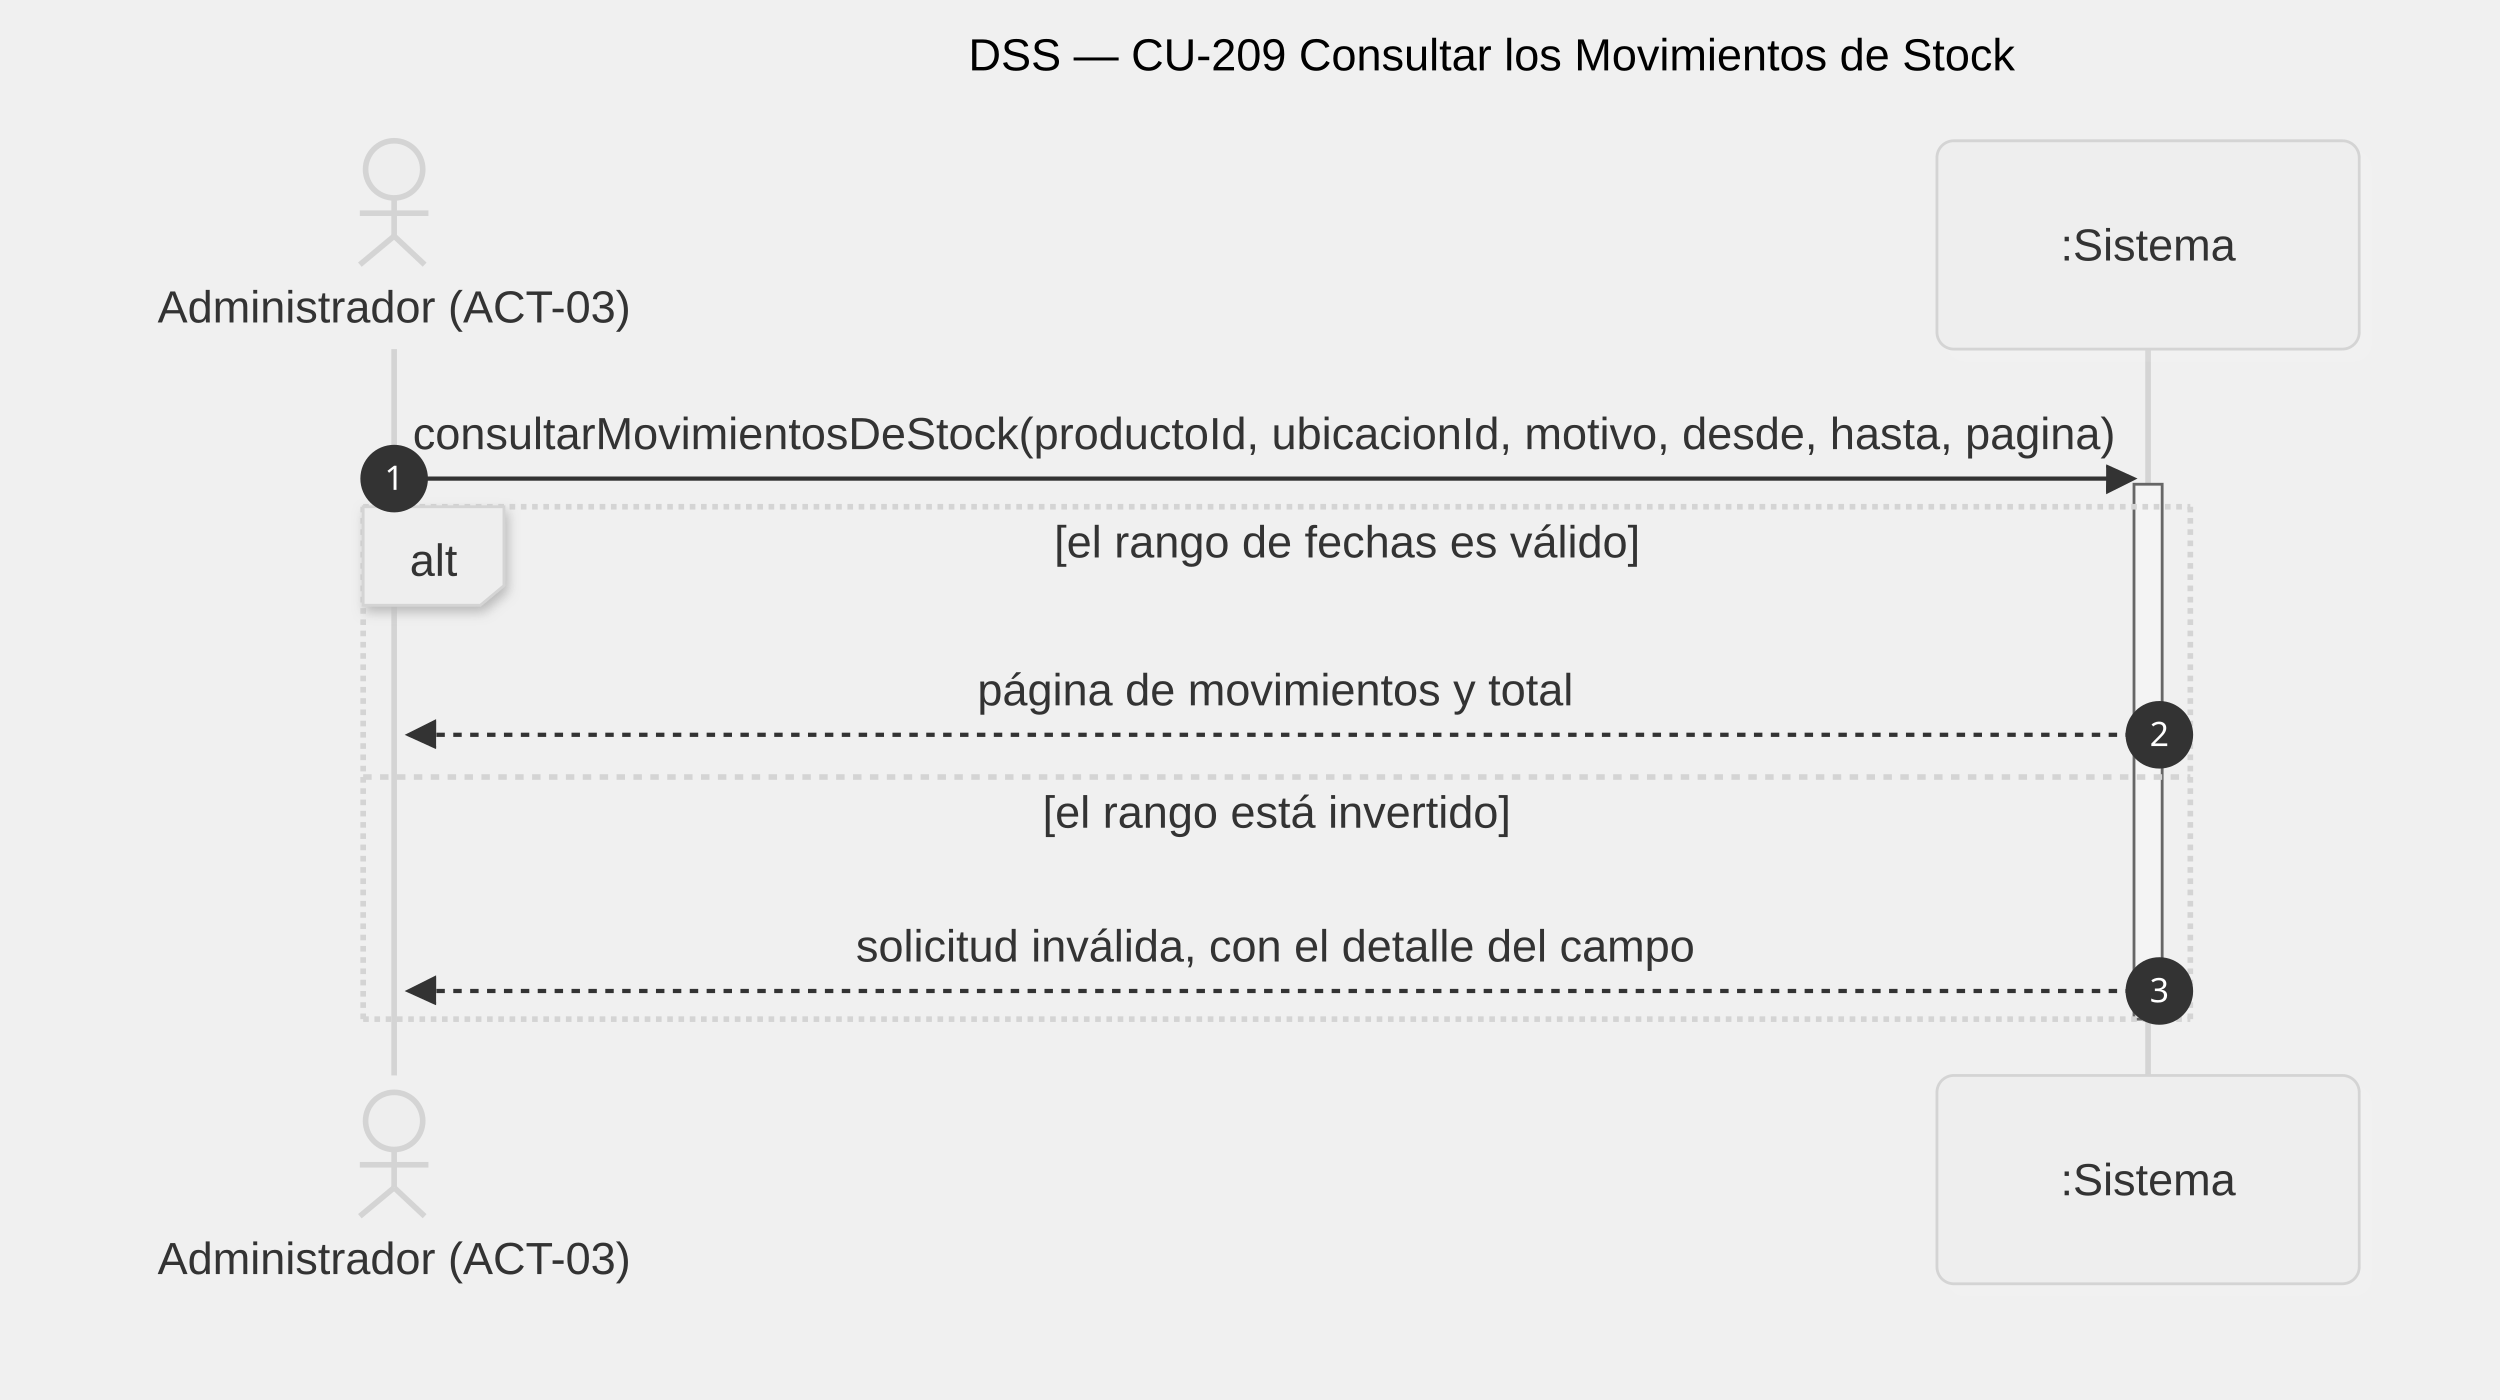
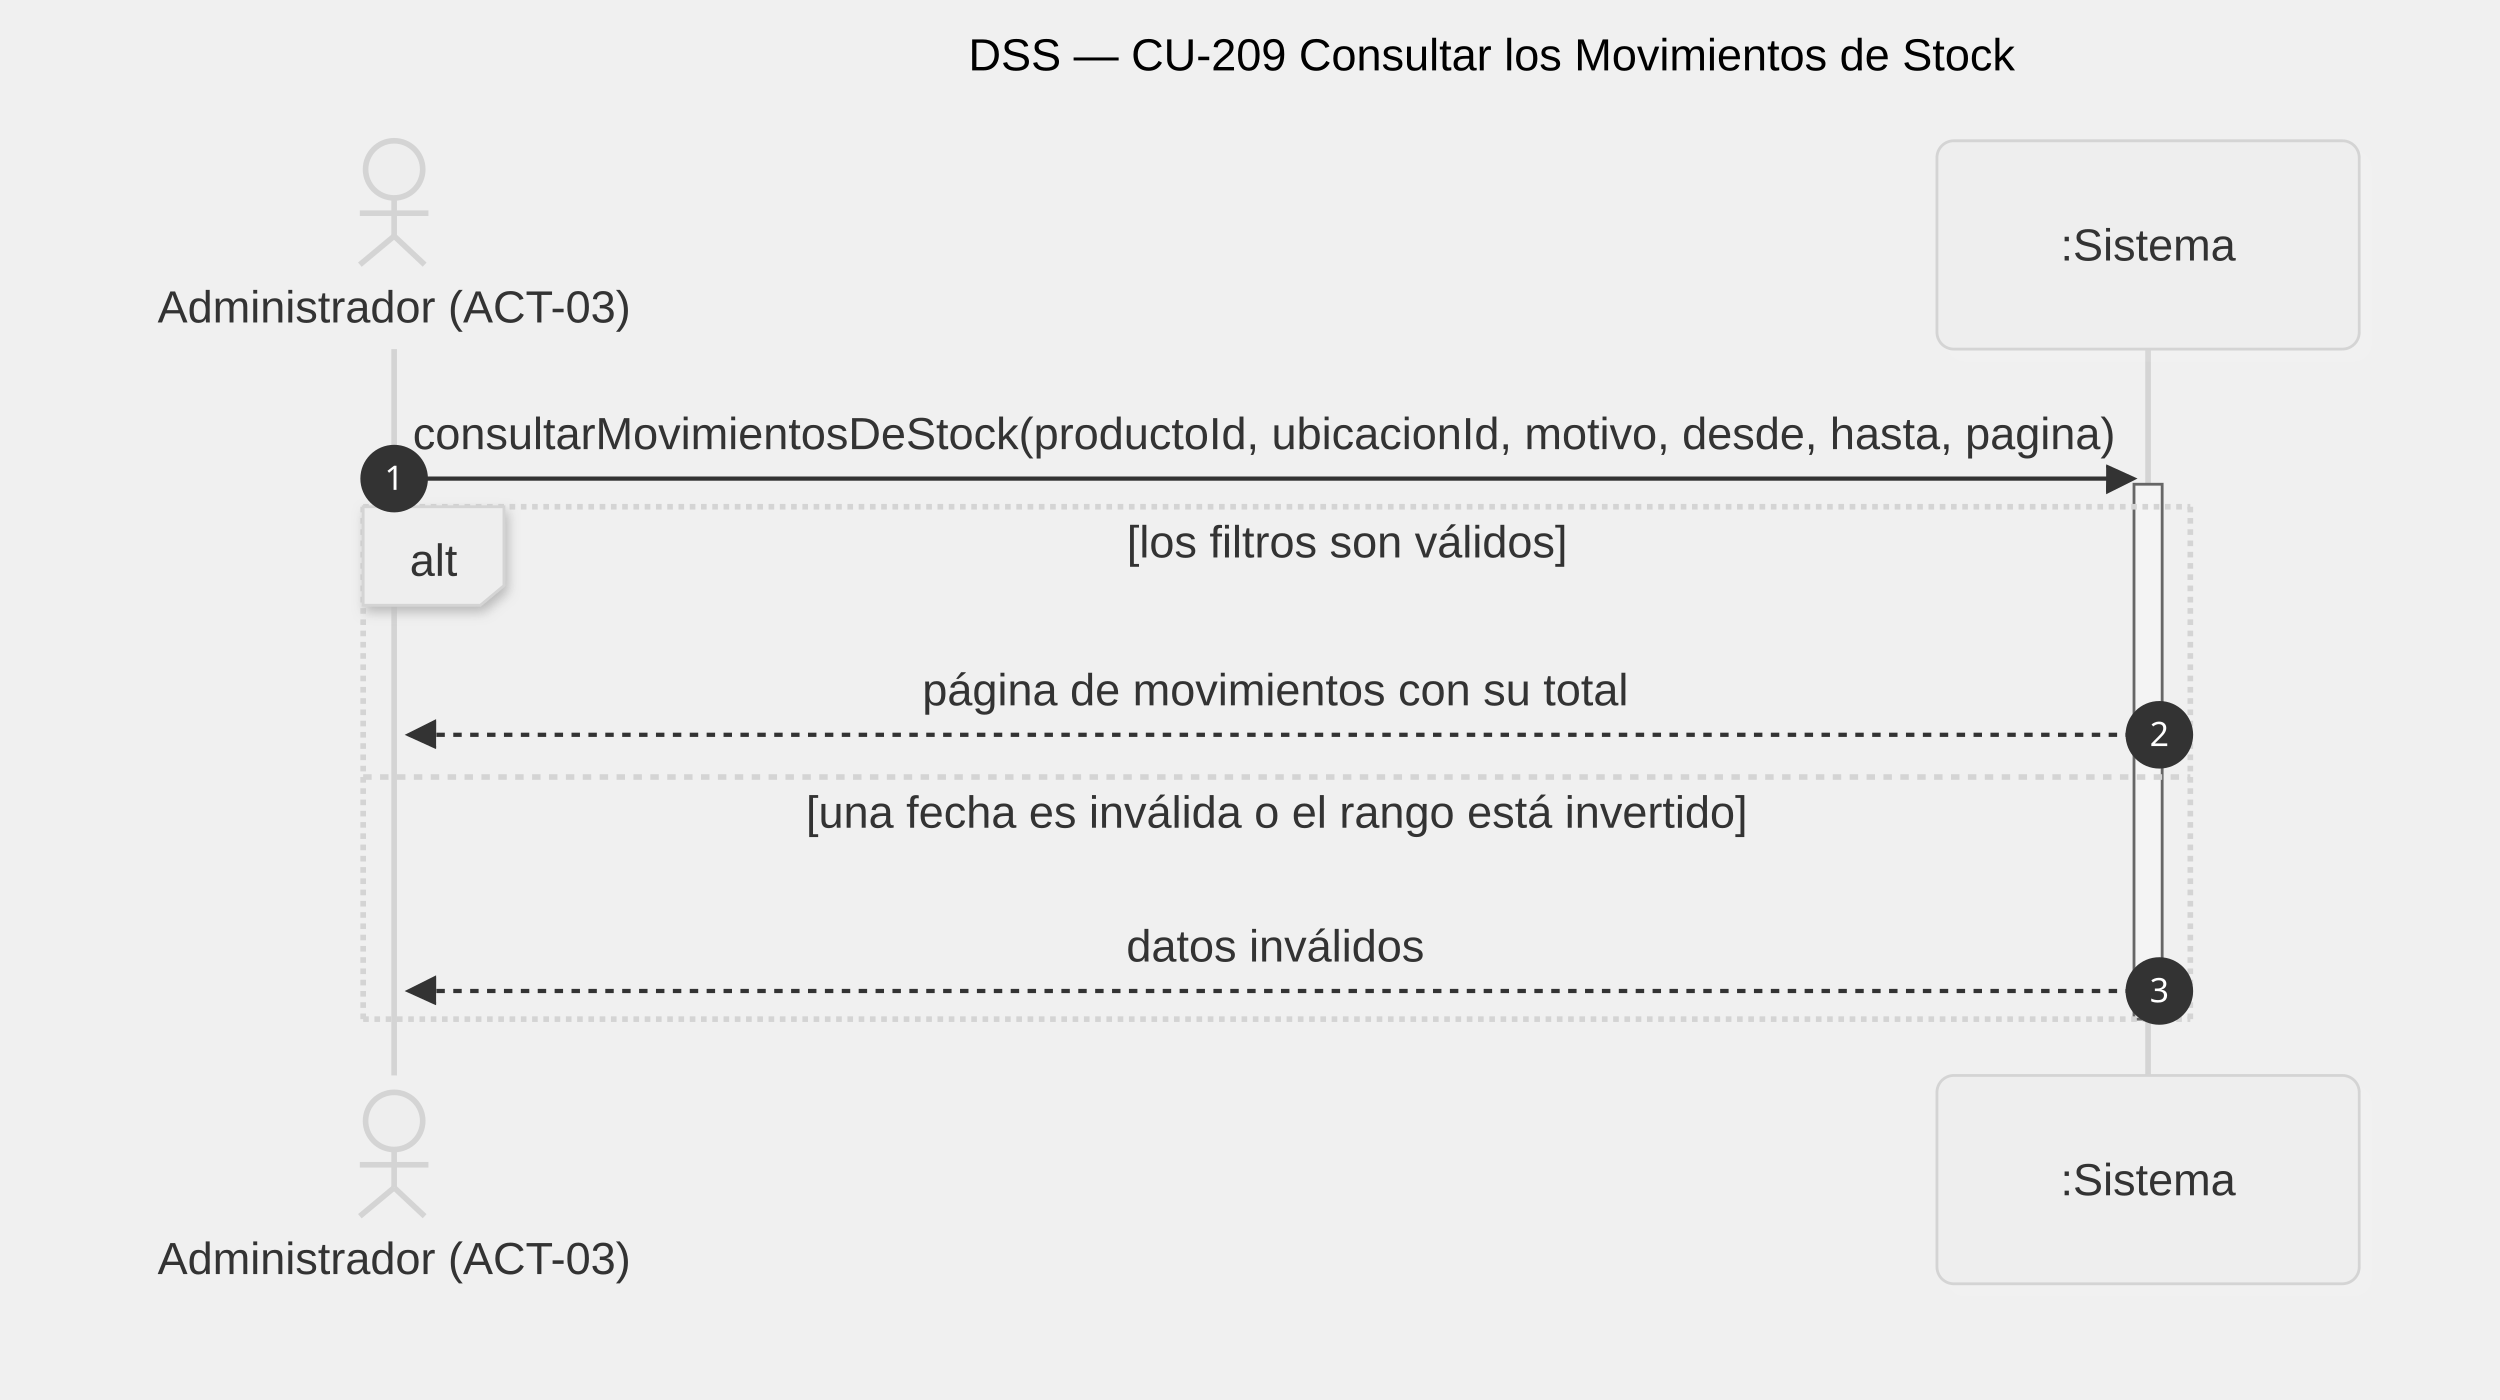
<svg xmlns="http://www.w3.org/2000/svg" id="my-svg" width="100%" style="max-width: 888px; background-color: white;" viewBox="-50 -50 888 497" role="graphics-document document" aria-roledescription="sequence">
  <g>
    <rect x="638" y="332" fill="#eaeaea" stroke="#666" width="150" height="74" name="SIS" rx="6" ry="6" class="actor actor-bottom" data-look="neo" filter="url(#my-svg-drop-shadow)" />
    <text x="713" y="369" dominant-baseline="central" alignment-baseline="central" class="actor actor-box" style="text-anchor: middle; font-size: 16px; font-weight: 400;">
      <tspan x="713" dy="0">:Sistema</tspan>
    </text>
  </g>
  <g />
  <g>
    <line id="actor1" x1="713" y1="74" x2="713" y2="332" class="actor-line 200" stroke-width="0.5px" stroke="#999" name="SIS" data-et="life-line" data-id="SIS" />
    <g id="root-1" data-look="neo" data-et="participant" data-type="participant" data-id="SIS">
      <rect x="638" y="0" fill="#eaeaea" stroke="#666" width="150" height="74" name="SIS" rx="6" ry="6" class="actor actor-top" data-look="neo" filter="url(#my-svg-drop-shadow)" />
      <text x="713" y="37" dominant-baseline="central" alignment-baseline="central" class="actor actor-box" style="text-anchor: middle; font-size: 16px; font-weight: 400;">
        <tspan x="713" dy="0">:Sistema</tspan>
      </text>
    </g>
  </g>
  <g>
    <line id="actor0" x1="90" y1="74" x2="90" y2="332" class="actor-line 200" stroke-width="0.5px" stroke="#999" name="ADM" data-et="life-line" data-id="ADM" />
  </g>
  <style>#my-svg{font-family:"trebuchet ms",verdana,arial,sans-serif;font-size:16px;fill:#000000;}@keyframes edge-animation-frame{from{stroke-dashoffset:0;}}@keyframes dash{to{stroke-dashoffset:0;}}#my-svg .edge-animation-slow{stroke-dasharray:9,5!important;stroke-dashoffset:900;animation:dash 50s linear infinite;stroke-linecap:round;}#my-svg .edge-animation-fast{stroke-dasharray:9,5!important;stroke-dashoffset:900;animation:dash 20s linear infinite;stroke-linecap:round;}#my-svg .error-icon{fill:#552222;}#my-svg .error-text{fill:#552222;stroke:#552222;}#my-svg .edge-thickness-normal{stroke-width:1px;}#my-svg .edge-thickness-thick{stroke-width:3.5px;}#my-svg .edge-pattern-solid{stroke-dasharray:0;}#my-svg .edge-thickness-invisible{stroke-width:0;fill:none;}#my-svg .edge-pattern-dashed{stroke-dasharray:3;}#my-svg .edge-pattern-dotted{stroke-dasharray:2;}#my-svg .marker{fill:#666;stroke:#666;}#my-svg .marker.cross{stroke:#666;}#my-svg svg{font-family:"trebuchet ms",verdana,arial,sans-serif;font-size:16px;}#my-svg p{margin:0;}#my-svg .actor{stroke:hsl(0, 0%, 83%);fill:#eee;stroke-width:1;}#my-svg rect.actor.outer-path[data-look="neo"]{filter:drop-shadow( 1px 2px 2px rgba(185,185,185,1));}#my-svg rect.note[data-look="neo"]{stroke:#999;fill:#666;filter:drop-shadow( 1px 2px 2px rgba(185,185,185,1));}#my-svg text.actor&gt;tspan{fill:#333;stroke:none;}#my-svg .actor-line{stroke:hsl(0, 0%, 83%);}#my-svg .innerArc{stroke-width:1.5;stroke-dasharray:none;}#my-svg .messageLine0{stroke-width:1.5;stroke-dasharray:none;stroke:#333;}#my-svg .messageLine1{stroke-width:1.5;stroke-dasharray:2,2;stroke:#333;}#my-svg [id$="-arrowhead"] path{fill:#333;stroke:#333;}#my-svg .sequenceNumber{fill:white;}#my-svg [id$="-sequencenumber"]{fill:#333;}#my-svg [id$="-crosshead"] path{fill:#333;stroke:#333;}#my-svg .messageText{fill:#333;stroke:none;}#my-svg .labelBox{stroke:hsl(0, 0%, 83%);fill:#eee;filter:drop-shadow( 1px 2px 2px rgba(185,185,185,1));}#my-svg .labelText,#my-svg .labelText&gt;tspan{fill:#333;stroke:none;}#my-svg .loopText,#my-svg .loopText&gt;tspan{fill:#333;stroke:none;}#my-svg .sectionTitle,#my-svg .sectionTitle&gt;tspan{fill:#333;stroke:none;}#my-svg .loopLine{stroke-width:2px;stroke-dasharray:2,2;stroke:hsl(0, 0%, 83%);fill:hsl(0, 0%, 83%);}#my-svg .note{stroke:#999;fill:#666;}#my-svg .noteText,#my-svg .noteText&gt;tspan{fill:#fff;stroke:none;}#my-svg .activation0{fill:#f4f4f4;stroke:#666;}#my-svg .activation1{fill:#f4f4f4;stroke:#666;}#my-svg .activation2{fill:#f4f4f4;stroke:#666;}#my-svg .actorPopupMenu{position:absolute;}#my-svg .actorPopupMenuPanel{position:absolute;fill:#eee;box-shadow:0px 8px 16px 0px rgba(0,0,0,0.2);filter:drop-shadow(3px 5px 2px rgb(0 0 0 / 0.4));}#my-svg .actor-man circle,#my-svg line{fill:#eee;stroke-width:2px;}#my-svg g rect.rect{filter:drop-shadow( 1px 2px 2px rgba(185,185,185,1));stroke:#999;}#my-svg .node .neo-node{stroke:#999;}#my-svg [data-look="neo"].node rect,#my-svg [data-look="neo"].cluster rect,#my-svg [data-look="neo"].node polygon{stroke:url(#my-svg-gradient);filter:drop-shadow( 1px 2px 2px rgba(185,185,185,1));}#my-svg [data-look="neo"].swimlane.cluster rect{filter:none;}#my-svg [data-look="neo"].node path{stroke:url(#my-svg-gradient);stroke-width:1px;}#my-svg [data-look="neo"].node .outer-path{filter:drop-shadow( 1px 2px 2px rgba(185,185,185,1));}#my-svg [data-look="neo"].node .neo-line path{stroke:#999;filter:none;}#my-svg [data-look="neo"].node circle{stroke:url(#my-svg-gradient);filter:drop-shadow( 1px 2px 2px rgba(185,185,185,1));}#my-svg [data-look="neo"].node circle .state-start{fill:#000000;}#my-svg [data-look="neo"].icon-shape .icon{fill:url(#my-svg-gradient);filter:drop-shadow( 1px 2px 2px rgba(185,185,185,1));}#my-svg [data-look="neo"].icon-shape .icon-neo path{stroke:url(#my-svg-gradient);filter:drop-shadow( 1px 2px 2px rgba(185,185,185,1));}#my-svg :root{--mermaid-font-family:"trebuchet ms",verdana,arial,sans-serif;}</style>
  <g />
  <defs>
    <symbol id="my-svg-computer" width="24" height="24">
      <path transform="scale(.5)" d="M2 2v13h20v-13h-20zm18 11h-16v-9h16v9zm-10.228 6l.466-1h3.524l.467 1h-4.457zm14.228 3h-24l2-6h2.104l-1.33 4h18.45l-1.297-4h2.073l2 6zm-5-10h-14v-7h14v7z" />
    </symbol>
  </defs>
  <defs>
    <symbol id="my-svg-database" fill-rule="evenodd" clip-rule="evenodd">
      <path transform="scale(.5)" d="M12.258.001l.256.004.255.005.253.008.251.01.249.012.247.015.246.016.242.019.241.02.239.023.236.024.233.027.231.028.229.031.225.032.223.034.22.036.217.038.214.04.211.041.208.043.205.045.201.046.198.048.194.05.191.051.187.053.183.054.18.056.175.057.172.059.168.06.163.061.16.063.155.064.15.066.074.033.073.033.071.034.07.034.069.035.068.035.067.035.066.035.064.036.064.036.062.036.06.036.06.037.058.037.058.037.055.038.055.038.053.038.052.038.051.039.05.039.048.039.047.039.045.04.044.04.043.04.041.04.04.041.039.041.037.041.036.041.034.041.033.042.032.042.03.042.029.042.027.042.026.043.024.043.023.043.021.043.02.043.018.044.017.043.015.044.013.044.012.044.011.045.009.044.007.045.006.045.004.045.002.045.001.045v17l-.001.045-.002.045-.004.045-.006.045-.007.045-.009.044-.011.045-.012.044-.013.044-.015.044-.017.043-.018.044-.02.043-.021.043-.023.043-.024.043-.026.043-.027.042-.029.042-.03.042-.032.042-.033.042-.034.041-.036.041-.037.041-.039.041-.04.041-.041.04-.043.04-.044.04-.045.04-.047.039-.048.039-.05.039-.051.039-.052.038-.053.038-.055.038-.055.038-.058.037-.058.037-.06.037-.06.036-.062.036-.064.036-.064.036-.066.035-.067.035-.068.035-.069.035-.07.034-.071.034-.073.033-.074.033-.15.066-.155.064-.16.063-.163.061-.168.06-.172.059-.175.057-.18.056-.183.054-.187.053-.191.051-.194.05-.198.048-.201.046-.205.045-.208.043-.211.041-.214.04-.217.038-.22.036-.223.034-.225.032-.229.031-.231.028-.233.027-.236.024-.239.023-.241.02-.242.019-.246.016-.247.015-.249.012-.251.01-.253.008-.255.005-.256.004-.258.001-.258-.001-.256-.004-.255-.005-.253-.008-.251-.01-.249-.012-.247-.015-.245-.016-.243-.019-.241-.02-.238-.023-.236-.024-.234-.027-.231-.028-.228-.031-.226-.032-.223-.034-.22-.036-.217-.038-.214-.04-.211-.041-.208-.043-.204-.045-.201-.046-.198-.048-.195-.05-.19-.051-.187-.053-.184-.054-.179-.056-.176-.057-.172-.059-.167-.06-.164-.061-.159-.063-.155-.064-.151-.066-.074-.033-.072-.033-.072-.034-.07-.034-.069-.035-.068-.035-.067-.035-.066-.035-.064-.036-.063-.036-.062-.036-.061-.036-.06-.037-.058-.037-.057-.037-.056-.038-.055-.038-.053-.038-.052-.038-.051-.039-.049-.039-.049-.039-.046-.039-.046-.04-.044-.04-.043-.04-.041-.04-.04-.041-.039-.041-.037-.041-.036-.041-.034-.041-.033-.042-.032-.042-.03-.042-.029-.042-.027-.042-.026-.043-.024-.043-.023-.043-.021-.043-.02-.043-.018-.044-.017-.043-.015-.044-.013-.044-.012-.044-.011-.045-.009-.044-.007-.045-.006-.045-.004-.045-.002-.045-.001-.045v-17l.001-.045.002-.045.004-.045.006-.045.007-.045.009-.044.011-.045.012-.044.013-.044.015-.044.017-.043.018-.044.02-.043.021-.043.023-.043.024-.043.026-.043.027-.042.029-.042.03-.042.032-.042.033-.042.034-.041.036-.041.037-.041.039-.041.04-.041.041-.04.043-.04.044-.04.046-.04.046-.039.049-.039.049-.039.051-.039.052-.038.053-.038.055-.038.056-.038.057-.037.058-.037.06-.037.061-.036.062-.036.063-.036.064-.036.066-.035.067-.035.068-.035.069-.035.07-.034.072-.034.072-.033.074-.033.151-.066.155-.064.159-.063.164-.061.167-.06.172-.059.176-.057.179-.056.184-.054.187-.053.19-.051.195-.05.198-.048.201-.046.204-.045.208-.043.211-.041.214-.04.217-.038.22-.036.223-.034.226-.032.228-.031.231-.028.234-.027.236-.024.238-.023.241-.02.243-.019.245-.016.247-.015.249-.012.251-.01.253-.008.255-.005.256-.004.258-.001.258.001zm-9.258 20.499v.01l.001.021.003.021.004.022.005.021.006.022.007.022.009.023.01.022.011.023.012.023.013.023.015.023.016.024.017.023.018.024.019.024.021.024.022.025.023.024.024.025.052.049.056.05.061.051.066.051.07.051.075.051.079.052.084.052.088.052.092.052.097.052.102.051.105.052.11.052.114.051.119.051.123.051.127.05.131.05.135.05.139.048.144.049.147.047.152.047.155.047.16.045.163.045.167.043.171.043.176.041.178.041.183.039.187.039.19.037.194.035.197.035.202.033.204.031.209.03.212.029.216.027.219.025.222.024.226.021.23.02.233.018.236.016.24.015.243.012.246.01.249.008.253.005.256.004.259.001.26-.001.257-.004.254-.005.25-.008.247-.011.244-.012.241-.014.237-.016.233-.018.231-.021.226-.021.224-.024.22-.026.216-.027.212-.028.21-.031.205-.031.202-.034.198-.034.194-.036.191-.037.187-.039.183-.04.179-.04.175-.042.172-.043.168-.044.163-.045.16-.046.155-.046.152-.047.148-.048.143-.049.139-.049.136-.05.131-.05.126-.05.123-.051.118-.052.114-.051.11-.052.106-.052.101-.052.096-.052.092-.052.088-.053.083-.051.079-.052.074-.052.07-.051.065-.051.06-.051.056-.05.051-.05.023-.024.023-.025.021-.024.02-.024.019-.024.018-.024.017-.024.015-.023.014-.024.013-.023.012-.023.01-.023.01-.022.008-.022.006-.022.006-.022.004-.022.004-.021.001-.021.001-.021v-4.127l-.077.055-.08.053-.083.054-.085.053-.087.052-.09.052-.093.051-.095.05-.097.05-.1.049-.102.049-.105.048-.106.047-.109.047-.111.046-.114.045-.115.045-.118.044-.12.043-.122.042-.124.042-.126.041-.128.04-.13.04-.132.038-.134.038-.135.037-.138.037-.139.035-.142.035-.143.034-.144.033-.147.032-.148.031-.15.03-.151.03-.153.029-.154.027-.156.027-.158.026-.159.025-.161.024-.162.023-.163.022-.165.021-.166.02-.167.019-.169.018-.169.017-.171.016-.173.015-.173.014-.175.013-.175.012-.177.011-.178.01-.179.008-.179.008-.181.006-.182.005-.182.004-.184.003-.184.002h-.37l-.184-.002-.184-.003-.182-.004-.182-.005-.181-.006-.179-.008-.179-.008-.178-.01-.176-.011-.176-.012-.175-.013-.173-.014-.172-.015-.171-.016-.17-.017-.169-.018-.167-.019-.166-.02-.165-.021-.163-.022-.162-.023-.161-.024-.159-.025-.157-.026-.156-.027-.155-.027-.153-.029-.151-.03-.15-.03-.148-.031-.146-.032-.145-.033-.143-.034-.141-.035-.14-.035-.137-.037-.136-.037-.134-.038-.132-.038-.13-.04-.128-.04-.126-.041-.124-.042-.122-.042-.12-.044-.117-.043-.116-.045-.113-.045-.112-.046-.109-.047-.106-.047-.105-.048-.102-.049-.1-.049-.097-.05-.095-.05-.093-.052-.09-.051-.087-.052-.085-.053-.083-.054-.08-.054-.077-.054v4.127zm0-5.654v.011l.001.021.003.021.004.021.005.022.006.022.007.022.009.022.01.022.011.023.012.023.013.023.015.024.016.023.017.024.018.024.019.024.021.024.022.024.023.025.024.024.052.05.056.05.061.05.066.051.07.051.075.052.079.051.084.052.088.052.092.052.097.052.102.052.105.052.11.051.114.051.119.052.123.05.127.051.131.05.135.049.139.049.144.048.147.048.152.047.155.046.16.045.163.045.167.044.171.042.176.042.178.04.183.04.187.038.19.037.194.036.197.034.202.033.204.032.209.03.212.028.216.027.219.025.222.024.226.022.23.02.233.018.236.016.24.014.243.012.246.01.249.008.253.006.256.003.259.001.26-.001.257-.003.254-.006.25-.008.247-.01.244-.012.241-.015.237-.016.233-.018.231-.02.226-.022.224-.024.22-.025.216-.027.212-.029.21-.03.205-.032.202-.033.198-.035.194-.036.191-.037.187-.039.183-.039.179-.041.175-.042.172-.043.168-.044.163-.045.16-.045.155-.047.152-.047.148-.048.143-.048.139-.05.136-.049.131-.05.126-.051.123-.051.118-.051.114-.052.11-.052.106-.052.101-.052.096-.052.092-.052.088-.052.083-.052.079-.052.074-.051.07-.052.065-.051.06-.05.056-.051.051-.049.023-.025.023-.024.021-.025.02-.024.019-.024.018-.024.017-.024.015-.023.014-.023.013-.024.012-.022.01-.023.01-.023.008-.022.006-.022.006-.022.004-.021.004-.022.001-.021.001-.021v-4.139l-.077.054-.08.054-.083.054-.085.052-.087.053-.09.051-.093.051-.095.051-.097.05-.1.049-.102.049-.105.048-.106.047-.109.047-.111.046-.114.045-.115.044-.118.044-.12.044-.122.042-.124.042-.126.041-.128.04-.13.039-.132.039-.134.038-.135.037-.138.036-.139.036-.142.035-.143.033-.144.033-.147.033-.148.031-.15.03-.151.03-.153.028-.154.028-.156.027-.158.026-.159.025-.161.024-.162.023-.163.022-.165.021-.166.02-.167.019-.169.018-.169.017-.171.016-.173.015-.173.014-.175.013-.175.012-.177.011-.178.009-.179.009-.179.007-.181.007-.182.005-.182.004-.184.003-.184.002h-.37l-.184-.002-.184-.003-.182-.004-.182-.005-.181-.007-.179-.007-.179-.009-.178-.009-.176-.011-.176-.012-.175-.013-.173-.014-.172-.015-.171-.016-.17-.017-.169-.018-.167-.019-.166-.02-.165-.021-.163-.022-.162-.023-.161-.024-.159-.025-.157-.026-.156-.027-.155-.028-.153-.028-.151-.03-.15-.03-.148-.031-.146-.033-.145-.033-.143-.033-.141-.035-.14-.036-.137-.036-.136-.037-.134-.038-.132-.039-.13-.039-.128-.04-.126-.041-.124-.042-.122-.043-.12-.043-.117-.044-.116-.044-.113-.046-.112-.046-.109-.046-.106-.047-.105-.048-.102-.049-.1-.049-.097-.05-.095-.051-.093-.051-.09-.051-.087-.053-.085-.052-.083-.054-.08-.054-.077-.054v4.139zm0-5.666v.011l.001.02.003.022.004.021.005.022.006.021.007.022.009.023.01.022.011.023.012.023.013.023.015.023.016.024.017.024.018.023.019.024.021.025.022.024.023.024.024.025.052.05.056.05.061.05.066.051.07.051.075.052.079.051.084.052.088.052.092.052.097.052.102.052.105.051.11.052.114.051.119.051.123.051.127.05.131.05.135.05.139.049.144.048.147.048.152.047.155.046.16.045.163.045.167.043.171.043.176.042.178.04.183.04.187.038.19.037.194.036.197.034.202.033.204.032.209.03.212.028.216.027.219.025.222.024.226.021.23.02.233.018.236.017.24.014.243.012.246.01.249.008.253.006.256.003.259.001.26-.001.257-.003.254-.006.25-.008.247-.01.244-.013.241-.014.237-.016.233-.018.231-.02.226-.022.224-.024.22-.025.216-.027.212-.029.21-.03.205-.032.202-.033.198-.035.194-.036.191-.037.187-.039.183-.039.179-.041.175-.042.172-.043.168-.044.163-.045.16-.045.155-.047.152-.047.148-.048.143-.049.139-.049.136-.049.131-.051.126-.05.123-.051.118-.052.114-.051.11-.052.106-.052.101-.052.096-.052.092-.052.088-.052.083-.052.079-.052.074-.052.07-.051.065-.051.06-.051.056-.05.051-.049.023-.025.023-.025.021-.024.02-.024.019-.024.018-.024.017-.024.015-.023.014-.024.013-.023.012-.023.01-.022.01-.023.008-.022.006-.022.006-.022.004-.022.004-.021.001-.021.001-.021v-4.153l-.077.054-.08.054-.083.053-.085.053-.087.053-.09.051-.093.051-.095.051-.097.05-.1.049-.102.048-.105.048-.106.048-.109.046-.111.046-.114.046-.115.044-.118.044-.12.043-.122.043-.124.042-.126.041-.128.04-.13.039-.132.039-.134.038-.135.037-.138.036-.139.036-.142.034-.143.034-.144.033-.147.032-.148.032-.15.03-.151.03-.153.028-.154.028-.156.027-.158.026-.159.024-.161.024-.162.023-.163.023-.165.021-.166.02-.167.019-.169.018-.169.017-.171.016-.173.015-.173.014-.175.013-.175.012-.177.01-.178.01-.179.009-.179.007-.181.006-.182.006-.182.004-.184.003-.184.001-.185.001-.185-.001-.184-.001-.184-.003-.182-.004-.182-.006-.181-.006-.179-.007-.179-.009-.178-.01-.176-.01-.176-.012-.175-.013-.173-.014-.172-.015-.171-.016-.17-.017-.169-.018-.167-.019-.166-.02-.165-.021-.163-.023-.162-.023-.161-.024-.159-.024-.157-.026-.156-.027-.155-.028-.153-.028-.151-.03-.15-.03-.148-.032-.146-.032-.145-.033-.143-.034-.141-.034-.14-.036-.137-.036-.136-.037-.134-.038-.132-.039-.13-.039-.128-.041-.126-.041-.124-.041-.122-.043-.12-.043-.117-.044-.116-.044-.113-.046-.112-.046-.109-.046-.106-.048-.105-.048-.102-.048-.1-.05-.097-.049-.095-.051-.093-.051-.09-.052-.087-.052-.085-.053-.083-.053-.08-.054-.077-.054v4.153zm8.74-8.179l-.257.004-.254.005-.25.008-.247.011-.244.012-.241.014-.237.016-.233.018-.231.021-.226.022-.224.023-.22.026-.216.027-.212.028-.21.031-.205.032-.202.033-.198.034-.194.036-.191.038-.187.038-.183.04-.179.041-.175.042-.172.043-.168.043-.163.045-.16.046-.155.046-.152.048-.148.048-.143.048-.139.049-.136.05-.131.05-.126.051-.123.051-.118.051-.114.052-.11.052-.106.052-.101.052-.096.052-.092.052-.088.052-.083.052-.079.052-.074.051-.07.052-.065.051-.06.05-.056.05-.051.05-.023.025-.023.024-.021.024-.02.025-.019.024-.018.024-.017.023-.015.024-.014.023-.013.023-.012.023-.01.023-.01.022-.008.022-.006.023-.006.021-.004.022-.004.021-.001.021-.001.021.001.021.001.021.004.021.004.022.006.021.006.023.008.022.01.022.01.023.012.023.013.023.014.023.015.024.017.023.018.024.019.024.02.025.021.024.023.024.023.025.051.05.056.05.06.05.065.051.07.052.074.051.079.052.083.052.088.052.092.052.096.052.101.052.106.052.11.052.114.052.118.051.123.051.126.051.131.05.136.05.139.049.143.048.148.048.152.048.155.046.16.046.163.045.168.043.172.043.175.042.179.041.183.04.187.038.191.038.194.036.198.034.202.033.205.032.21.031.212.028.216.027.22.026.224.023.226.022.231.021.233.018.237.016.241.014.244.012.247.011.25.008.254.005.257.004.26.001.26-.001.257-.004.254-.005.25-.008.247-.011.244-.012.241-.014.237-.016.233-.018.231-.021.226-.022.224-.023.22-.026.216-.027.212-.028.21-.031.205-.032.202-.033.198-.034.194-.036.191-.038.187-.038.183-.04.179-.041.175-.042.172-.043.168-.043.163-.045.16-.046.155-.046.152-.048.148-.048.143-.048.139-.049.136-.05.131-.05.126-.051.123-.051.118-.051.114-.052.11-.052.106-.052.101-.052.096-.052.092-.052.088-.052.083-.052.079-.052.074-.051.07-.052.065-.051.06-.05.056-.05.051-.05.023-.025.023-.024.021-.024.02-.025.019-.024.018-.024.017-.023.015-.024.014-.023.013-.023.012-.023.01-.023.01-.022.008-.022.006-.023.006-.021.004-.022.004-.021.001-.021.001-.021-.001-.021-.001-.021-.004-.021-.004-.022-.006-.021-.006-.023-.008-.022-.01-.022-.01-.023-.012-.023-.013-.023-.014-.023-.015-.024-.017-.023-.018-.024-.019-.024-.02-.025-.021-.024-.023-.024-.023-.025-.051-.05-.056-.05-.06-.05-.065-.051-.07-.052-.074-.051-.079-.052-.083-.052-.088-.052-.092-.052-.096-.052-.101-.052-.106-.052-.11-.052-.114-.052-.118-.051-.123-.051-.126-.051-.131-.05-.136-.05-.139-.049-.143-.048-.148-.048-.152-.048-.155-.046-.16-.046-.163-.045-.168-.043-.172-.043-.175-.042-.179-.041-.183-.04-.187-.038-.191-.038-.194-.036-.198-.034-.202-.033-.205-.032-.21-.031-.212-.028-.216-.027-.22-.026-.224-.023-.226-.022-.231-.021-.233-.018-.237-.016-.241-.014-.244-.012-.247-.011-.25-.008-.254-.005-.257-.004-.26-.001-.26.001z" />
    </symbol>
  </defs>
  <defs>
    <symbol id="my-svg-clock" width="24" height="24">
      <path transform="scale(.5)" d="M12 2c5.514 0 10 4.486 10 10s-4.486 10-10 10-10-4.486-10-10 4.486-10 10-10zm0-2c-6.627 0-12 5.373-12 12s5.373 12 12 12 12-5.373 12-12-5.373-12-12-12zm5.848 12.459c.202.038.202.333.001.372-1.907.361-6.045 1.111-6.547 1.111-.719 0-1.301-.582-1.301-1.301 0-.512.77-5.447 1.125-7.445.034-.192.312-.181.343.014l.985 6.238 5.394 1.011z" />
    </symbol>
  </defs>
  <defs>
    <marker id="my-svg-arrowhead" refX="7.9" refY="5" markerUnits="userSpaceOnUse" markerWidth="12" markerHeight="12" orient="auto-start-reverse">
      <path d="M -1 0 L 10 5 L 0 10 z" />
    </marker>
  </defs>
  <defs>
    <marker id="my-svg-crosshead" markerWidth="15" markerHeight="8" orient="auto" refX="4" refY="4.5">
      <path fill="none" stroke="#000000" stroke-width="1pt" d="M 1,2 L 6,7 M 6,2 L 1,7" style="stroke-dasharray: 0, 0;" />
    </marker>
  </defs>
  <defs>
    <marker id="my-svg-filled-head" refX="15.5" refY="7" markerWidth="20" markerHeight="28" orient="auto">
      <path d="M 18,7 L9,13 L14,7 L9,1 Z" />
    </marker>
  </defs>
  <defs>
    <marker id="my-svg-sequencenumber" refX="15" refY="15" markerWidth="60" markerHeight="40" orient="auto">
      <circle cx="15" cy="15" r="6" />
    </marker>
  </defs>
  <defs>
    <marker id="my-svg-solidTopArrowHead" refX="7.9" refY="7.25" markerUnits="userSpaceOnUse" markerWidth="12" markerHeight="12" orient="auto-start-reverse">
      <path d="M 0 0 L 10 8 L 0 8 z" />
    </marker>
  </defs>
  <defs>
    <marker id="my-svg-solidBottomArrowHead" refX="7.9" refY="0.75" markerUnits="userSpaceOnUse" markerWidth="12" markerHeight="12" orient="auto-start-reverse">
      <path d="M 0 0 L 10 0 L 0 8 z" />
    </marker>
  </defs>
  <defs>
    <marker id="my-svg-stickTopArrowHead" refX="7.5" refY="7" markerUnits="userSpaceOnUse" markerWidth="12" markerHeight="12" orient="auto-start-reverse">
      <path d="M 0 0 L 7 7" stroke="black" stroke-width="1.5" fill="none" />
    </marker>
  </defs>
  <defs>
    <marker id="my-svg-stickBottomArrowHead" refX="7.5" refY="0" markerUnits="userSpaceOnUse" markerWidth="12" markerHeight="12" orient="auto-start-reverse">
      <path d="M 0 7 L 7 0" stroke="black" stroke-width="1.5" fill="none" />
    </marker>
  </defs>
  <defs>
    <filter id="my-svg-drop-shadow" height="130%" width="130%">
      <feDropShadow dx="4" dy="4" stdDeviation="0" flood-opacity="0.06" flood-color="#FFFFFF" />
    </filter>
  </defs>
  <g>
    <rect x="708" y="122" fill="#EDF2AE" stroke="#666" width="10" height="190" class="activation0" data-look="neo" />
  </g>
  <g data-et="control-structure" data-id="i7">
    <line x1="79" y1="130" x2="728" y2="130" class="loopLine" />
    <line x1="728" y1="130" x2="728" y2="312" class="loopLine" />
    <line x1="79" y1="312" x2="728" y2="312" class="loopLine" />
    <line x1="79" y1="130" x2="79" y2="312" class="loopLine" />
    <line x1="79" y1="226" x2="728" y2="226" class="loopLine" style="stroke-dasharray: 3, 3;" />
    <polygon points="79,130 129,130 129,158 120.6,165 79,165" class="labelBox" />
    <text x="104" y="150" text-anchor="middle" dominant-baseline="middle" alignment-baseline="middle" class="labelText" style="font-size: 16px; font-weight: 400;">alt</text>
    <text x="428.5" y="148" text-anchor="middle" class="loopText" style="font-size: 16px; font-weight: 400;">
-       <tspan x="428.5">[el rango de fechas es válido]</tspan>
+       <tspan x="428.5">[los filtros son válidos]</tspan>
    </text>
-     <text x="403.5" y="244" text-anchor="middle" class="sectionTitle" style="font-size: 16px; font-weight: 400;">[el rango está invertido]</text>
+     <text x="403.5" y="244" text-anchor="middle" class="sectionTitle" style="font-size: 16px; font-weight: 400;">[una fecha es inválida o el rango está invertido]</text>
  </g>
  <g class="actor-man actor-top" name="ADM" data-et="participant" data-type="actor" data-id="ADM" style="stroke: rgb(212, 212, 212);">
    <line id="actor-man-torso0" x1="90" y1="20.308" x2="90" y2="33.846" />
    <line id="actor-man-arms0" x1="77.815" y1="25.723" x2="102.185" y2="25.723" />
    <line x1="77.815" y1="44" x2="90" y2="33.846" />
    <line x1="90" y1="33.846" x2="100.831" y2="44" />
    <circle cx="90" cy="10.154" r="10.154" width="180" height="74" />
    <text x="90" y="59" dominant-baseline="central" alignment-baseline="central" class="actor actor-man" style="text-anchor: middle; font-size: 16px; font-weight: 400;">
      <tspan x="90" dy="0">Administrador (ACT-03)</tspan>
    </text>
  </g>
  <text x="399" y="89" text-anchor="middle" dominant-baseline="middle" alignment-baseline="middle" class="messageText" dy="1em" style="font-size: 16px; font-weight: 400;">consultarMovimientosDeStock(productoId, ubicacionId, motivo, desde, hasta, pagina)</text>
  <line x1="97" y1="120" x2="706" y2="120" class="messageLine0" data-et="message" data-id="i1" data-from="ADM" data-to="SIS" stroke-width="2" stroke="none" marker-end="url(#my-svg-arrowhead)" style="fill: none;" />
  <line x1="90" y1="120" x2="90" y2="120" stroke-width="0" marker-start="url(#my-svg-sequencenumber)" />
  <text x="90" y="124" font-family="sans-serif" font-size="12px" text-anchor="middle" class="sequenceNumber">1</text>
-   <text x="403" y="180" text-anchor="middle" dominant-baseline="middle" alignment-baseline="middle" class="messageText" dy="1em" style="font-size: 16px; font-weight: 400;">página de movimientos y total</text>
+   <text x="403" y="180" text-anchor="middle" dominant-baseline="middle" alignment-baseline="middle" class="messageText" dy="1em" style="font-size: 16px; font-weight: 400;">página de movimientos con su total</text>
  <line x1="714" y1="211" x2="97" y2="211" class="messageLine1" data-et="message" data-id="i4" data-from="SIS" data-to="ADM" stroke-width="2" stroke="none" marker-end="url(#my-svg-arrowhead)" style="stroke-dasharray: 3, 3; fill: none;" />
  <line x1="717" y1="211" x2="717" y2="211" stroke-width="0" marker-start="url(#my-svg-sequencenumber)" />
  <text x="717" y="215" font-family="sans-serif" font-size="12px" text-anchor="middle" class="sequenceNumber">2</text>
-   <text x="403" y="271" text-anchor="middle" dominant-baseline="middle" alignment-baseline="middle" class="messageText" dy="1em" style="font-size: 16px; font-weight: 400;">solicitud inválida, con el detalle del campo</text>
+   <text x="403" y="271" text-anchor="middle" dominant-baseline="middle" alignment-baseline="middle" class="messageText" dy="1em" style="font-size: 16px; font-weight: 400;">datos inválidos</text>
  <line x1="714" y1="302" x2="97" y2="302" class="messageLine1" data-et="message" data-id="i6" data-from="SIS" data-to="ADM" stroke-width="2" stroke="none" marker-end="url(#my-svg-arrowhead)" style="stroke-dasharray: 3, 3; fill: none;" />
  <line x1="717" y1="302" x2="717" y2="302" stroke-width="0" marker-start="url(#my-svg-sequencenumber)" />
  <text x="717" y="306" font-family="sans-serif" font-size="12px" text-anchor="middle" class="sequenceNumber">3</text>
  <g class="actor-man actor-bottom" name="ADM" style="stroke: rgb(212, 212, 212);">
    <line id="actor-man-torso1" x1="90" y1="358.308" x2="90" y2="371.846" />
    <line id="actor-man-arms1" x1="77.815" y1="363.723" x2="102.185" y2="363.723" />
    <line x1="77.815" y1="382" x2="90" y2="371.846" />
    <line x1="90" y1="371.846" x2="100.831" y2="382" />
    <circle cx="90" cy="348.154" r="10.154" width="180" height="74" />
    <text x="90" y="397" dominant-baseline="central" alignment-baseline="central" class="actor actor-man" style="text-anchor: middle; font-size: 16px; font-weight: 400;">
      <tspan x="90" dy="0">Administrador (ACT-03)</tspan>
    </text>
  </g>
  <text x="294" y="-25">DSS — CU-209 Consultar los Movimientos de Stock</text>
</svg>
